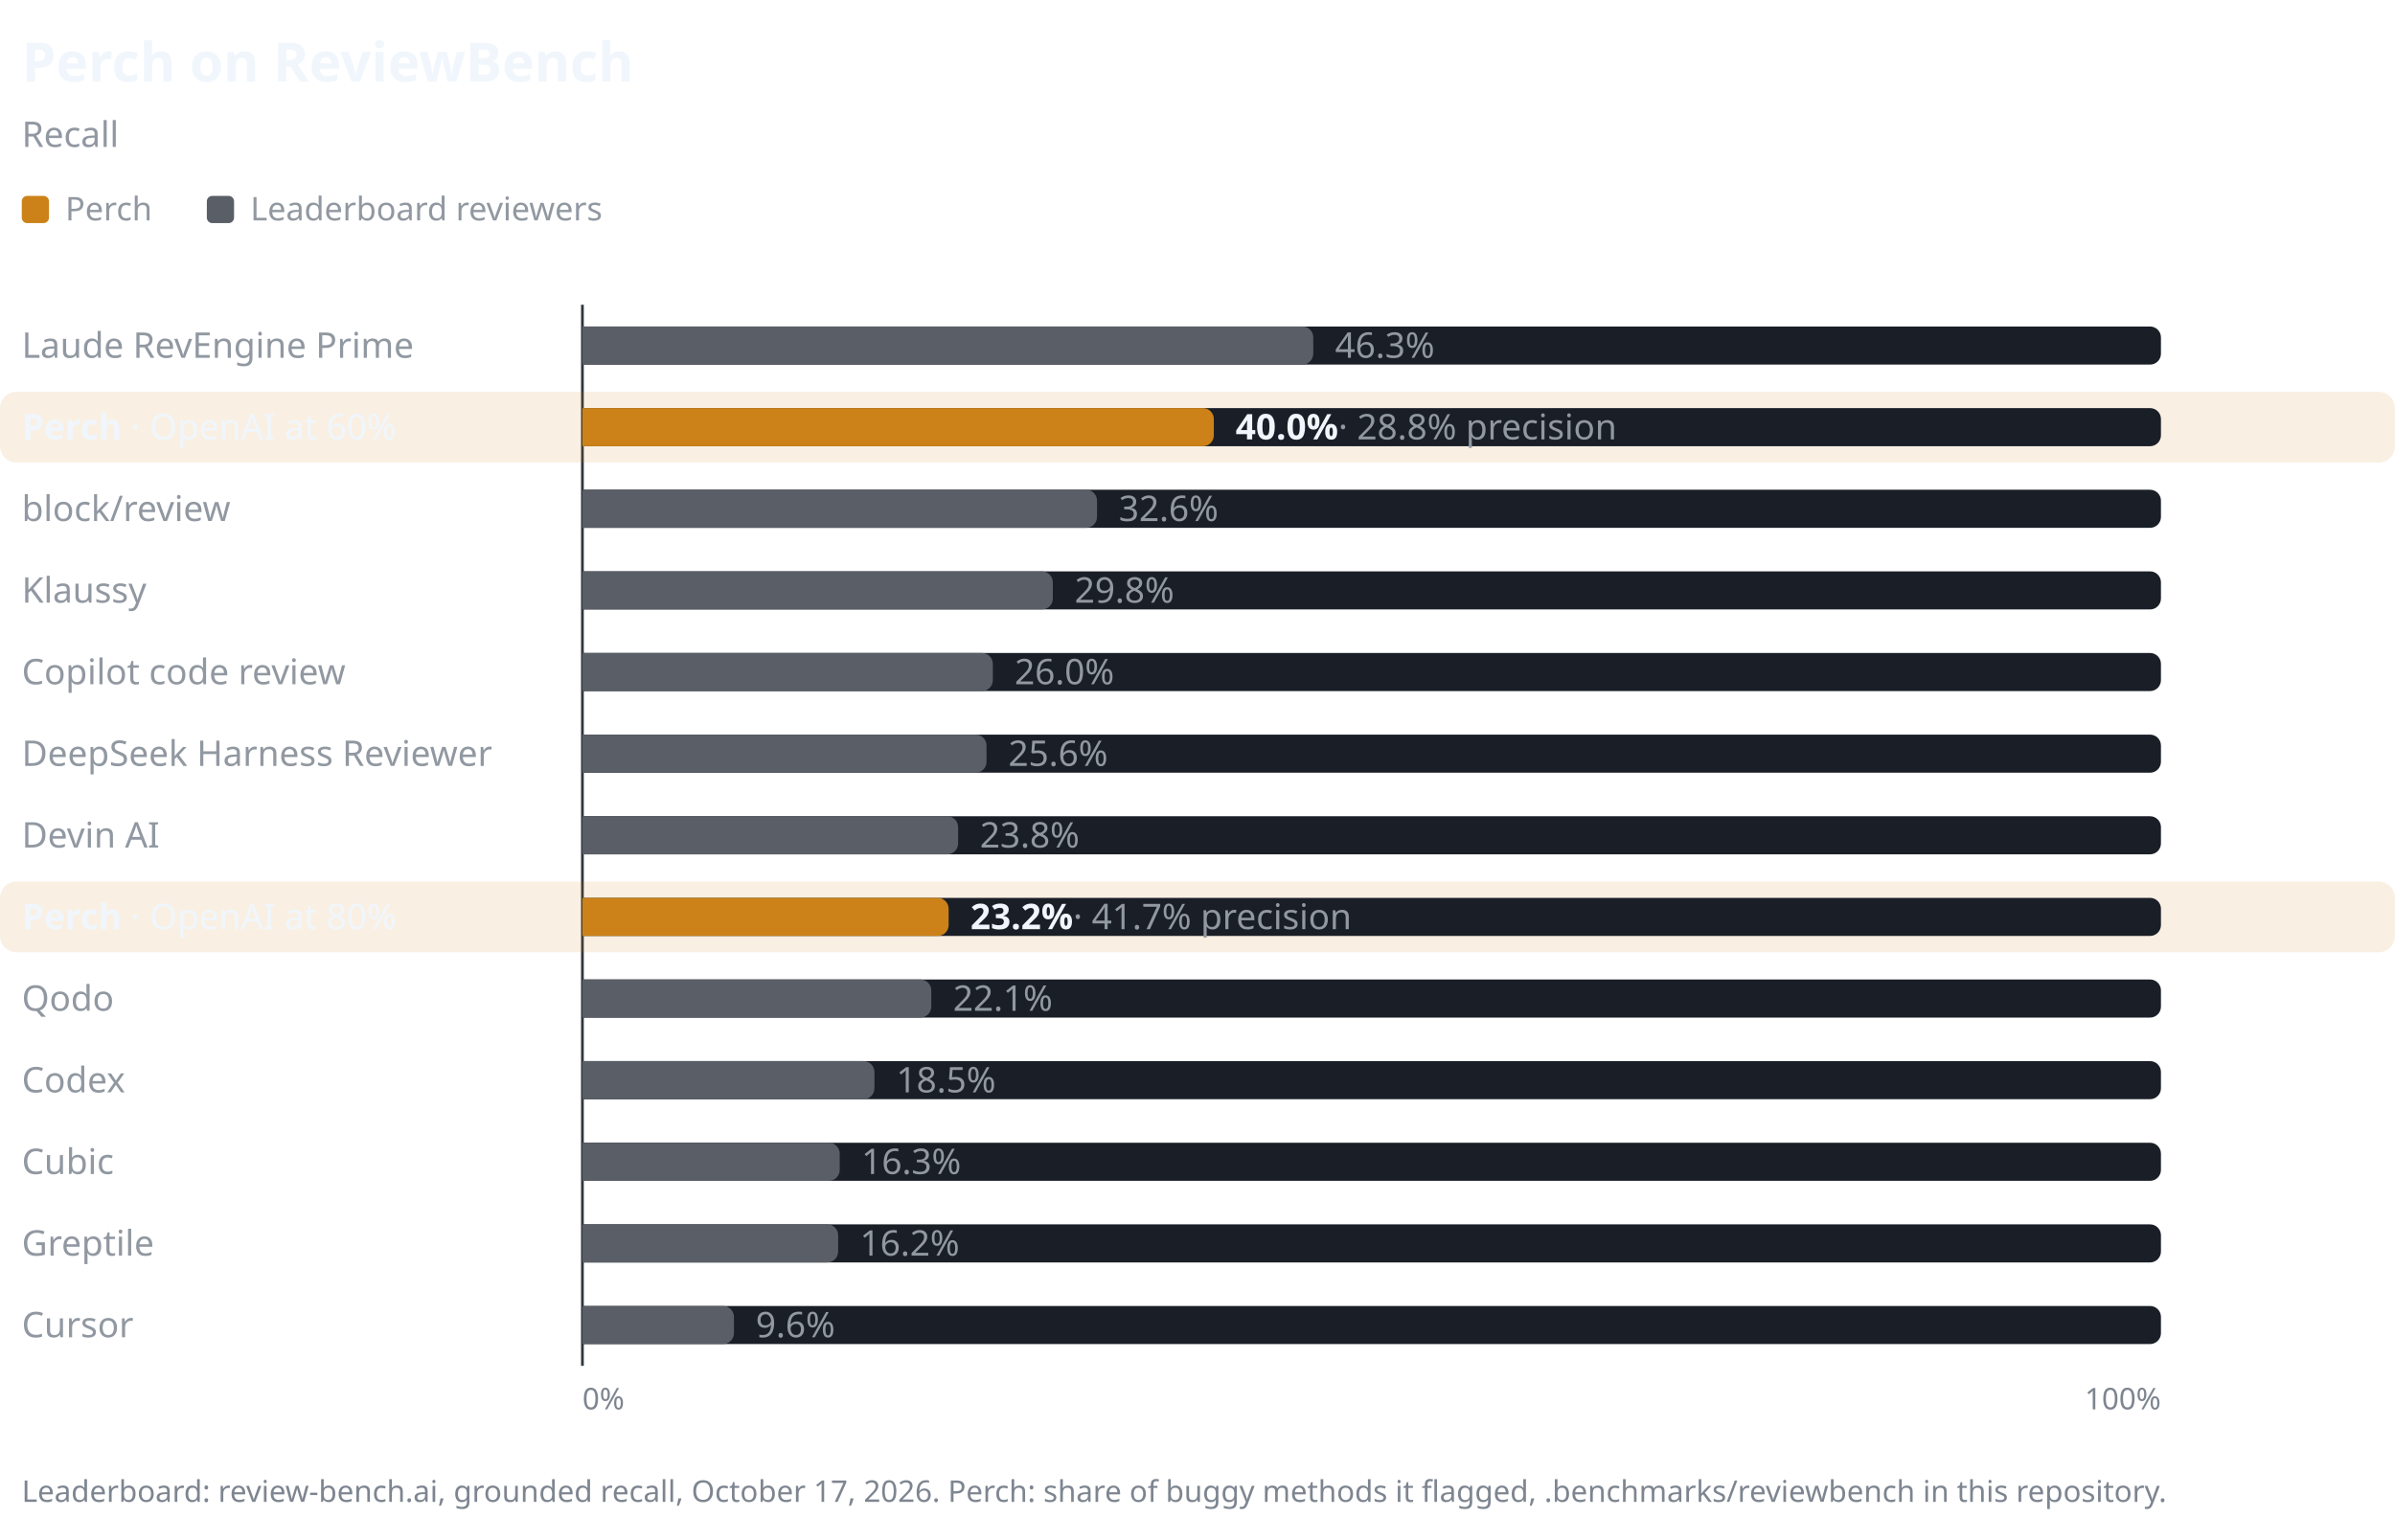
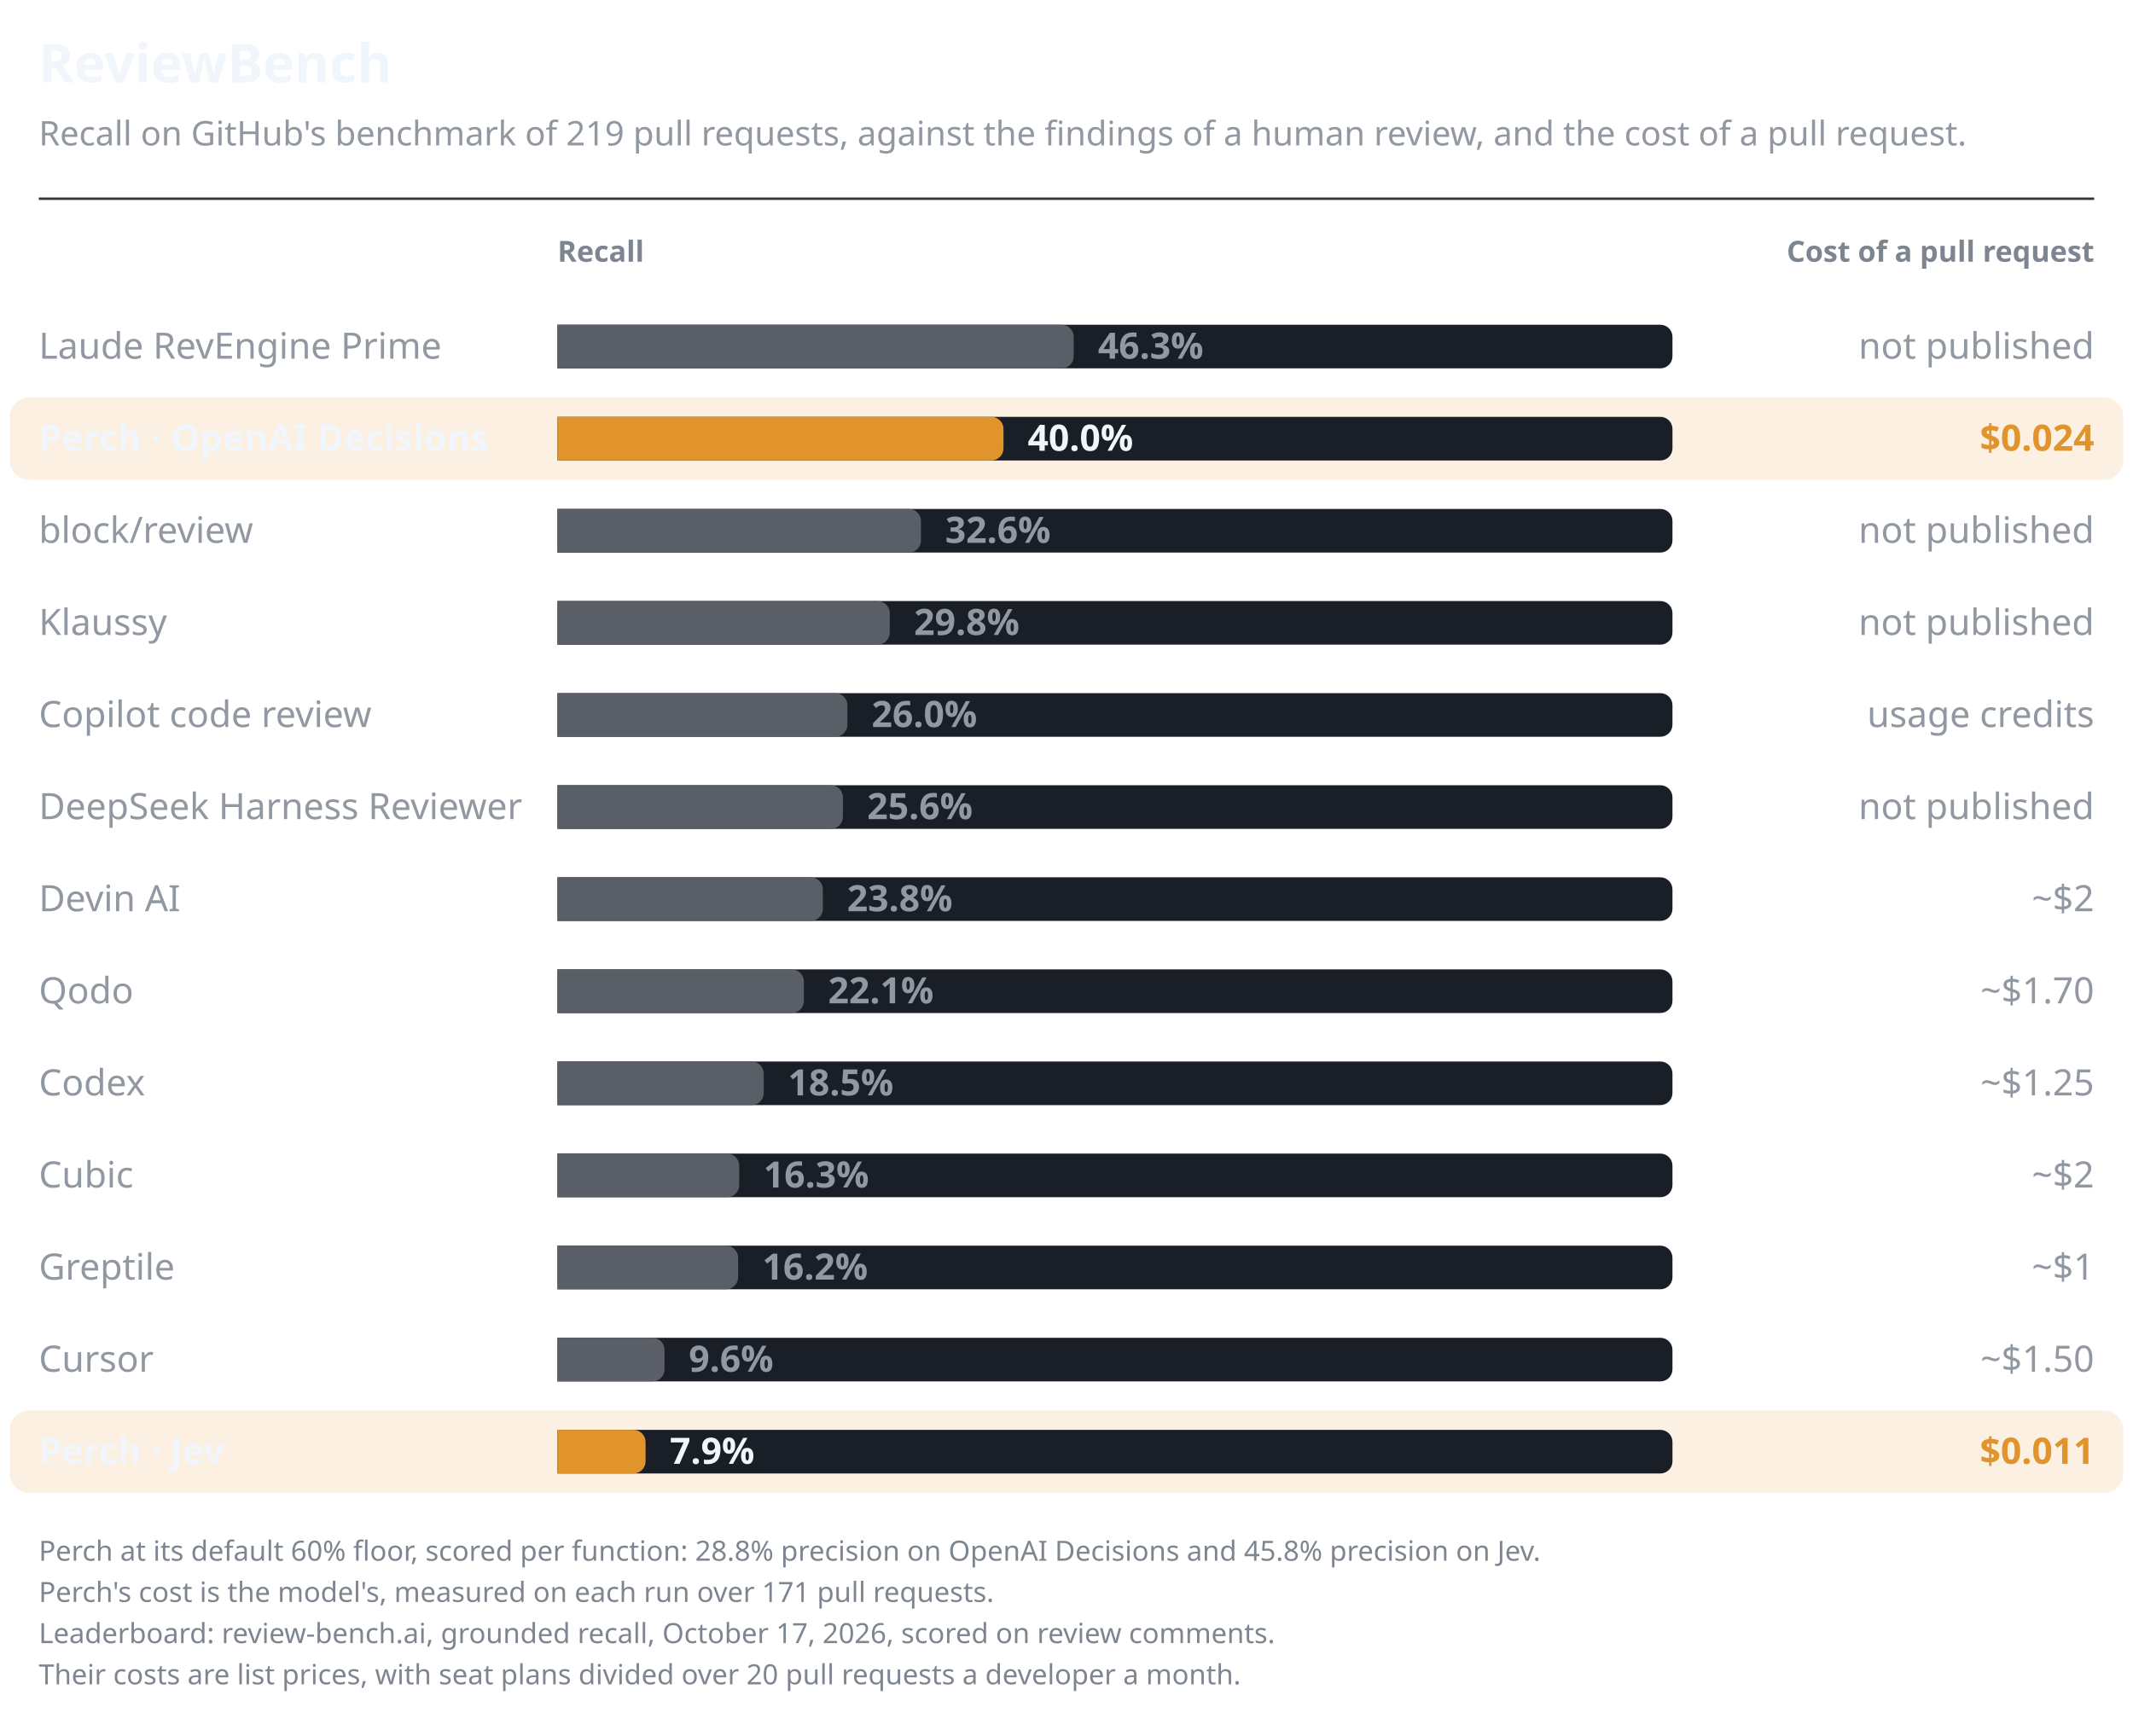
- <svg xmlns="http://www.w3.org/2000/svg" width="880" height="566" viewBox="0 0 880 566" role="img" aria-labelledby="title desc">
+ <svg xmlns="http://www.w3.org/2000/svg" width="880" height="716" viewBox="0 0 880 716" role="img" aria-labelledby="title desc">
  <style>text{font-family:-apple-system, BlinkMacSystemFont, 'Segoe UI', 'Noto Sans', Helvetica, Arial, sans-serif}.n{font-variant-numeric:tabular-nums}</style>
-   <text x="8" y="30" font-size="20" font-weight="600" fill="#f0f6fc">Perch on ReviewBench</text>
-   <text x="8" y="54" font-size="13" fill="#9198a1">Recall</text>
-   <rect x="8" y="72" width="10" height="10" rx="2" fill="#cc8218" />
-   <text x="24" y="81" font-size="12" fill="#9198a1">Perch</text>
-   <rect x="76" y="72" width="10" height="10" rx="2" fill="#5a5e66" />
-   <text x="92" y="81" font-size="12" fill="#9198a1">Leaderboard reviewers</text>
-   <line x1="214" y1="112" x2="214" y2="502" stroke="#30363d" stroke-width="1" />
-   <text class="n" x="214" y="518" font-size="11" fill="#7d8590">0%</text>
-   <text class="n" x="794" y="518" font-size="11" text-anchor="end" fill="#7d8590">100%</text>
-   <text x="8" y="131.5" font-size="13" fill="#9198a1">Laude RevEngine Prime</text>
-   <path d="M214,120h576a4,4 0 0 1 4,4v6a4,4 0 0 1 -4,4h-576z" fill="#1a1f27" />
-   <path d="M214,120h264.54a4,4 0 0 1 4,4v6a4,4 0 0 1 -4,4h-264.54z" fill="#5a5e66" />
-   <text class="n" x="490.54" y="131.5" font-size="13" fill="#9198a1">46.3%</text>
-   <rect x="0" y="144" width="880" height="26" rx="6" fill="#cc8218" fill-opacity="0.12" />
-   <text x="8" y="161.5" font-size="13" fill="#f0f6fc">
-     <tspan font-weight="600">Perch</tspan> · OpenAI at 60%</text>
-   <path d="M214,150h576a4,4 0 0 1 4,4v6a4,4 0 0 1 -4,4h-576z" fill="#1a1f27" />
-   <path d="M214,150h228a4,4 0 0 1 4,4v6a4,4 0 0 1 -4,4h-228z" fill="#cc8218" />
-   <text class="n" x="454" y="161.5" font-size="13" font-weight="600" fill="#f0f6fc">40.0%<tspan font-weight="400" fill="#9198a1"> · 28.8% precision</tspan>
-   </text>
-   <text x="8" y="191.5" font-size="13" fill="#9198a1">block/review</text>
-   <path d="M214,180h576a4,4 0 0 1 4,4v6a4,4 0 0 1 -4,4h-576z" fill="#1a1f27" />
-   <path d="M214,180h185.08a4,4 0 0 1 4,4v6a4,4 0 0 1 -4,4h-185.08z" fill="#5a5e66" />
-   <text class="n" x="411.08" y="191.5" font-size="13" fill="#9198a1">32.6%</text>
-   <text x="8" y="221.5" font-size="13" fill="#9198a1">Klaussy</text>
-   <path d="M214,210h576a4,4 0 0 1 4,4v6a4,4 0 0 1 -4,4h-576z" fill="#1a1f27" />
-   <path d="M214,210h168.84a4,4 0 0 1 4,4v6a4,4 0 0 1 -4,4h-168.84z" fill="#5a5e66" />
-   <text class="n" x="394.84" y="221.5" font-size="13" fill="#9198a1">29.8%</text>
-   <text x="8" y="251.5" font-size="13" fill="#9198a1">Copilot code review</text>
-   <path d="M214,240h576a4,4 0 0 1 4,4v6a4,4 0 0 1 -4,4h-576z" fill="#1a1f27" />
-   <path d="M214,240h146.8a4,4 0 0 1 4,4v6a4,4 0 0 1 -4,4h-146.8z" fill="#5a5e66" />
-   <text class="n" x="372.8" y="251.5" font-size="13" fill="#9198a1">26.0%</text>
-   <text x="8" y="281.5" font-size="13" fill="#9198a1">DeepSeek Harness Reviewer</text>
-   <path d="M214,270h576a4,4 0 0 1 4,4v6a4,4 0 0 1 -4,4h-576z" fill="#1a1f27" />
-   <path d="M214,270h144.48a4,4 0 0 1 4,4v6a4,4 0 0 1 -4,4h-144.48z" fill="#5a5e66" />
-   <text class="n" x="370.48" y="281.5" font-size="13" fill="#9198a1">25.6%</text>
-   <text x="8" y="311.5" font-size="13" fill="#9198a1">Devin AI</text>
-   <path d="M214,300h576a4,4 0 0 1 4,4v6a4,4 0 0 1 -4,4h-576z" fill="#1a1f27" />
-   <path d="M214,300h134.04a4,4 0 0 1 4,4v6a4,4 0 0 1 -4,4h-134.04z" fill="#5a5e66" />
-   <text class="n" x="360.04" y="311.5" font-size="13" fill="#9198a1">23.8%</text>
-   <rect x="0" y="324" width="880" height="26" rx="6" fill="#cc8218" fill-opacity="0.12" />
-   <text x="8" y="341.5" font-size="13" fill="#f0f6fc">
-     <tspan font-weight="600">Perch</tspan> · OpenAI at 80%</text>
-   <path d="M214,330h576a4,4 0 0 1 4,4v6a4,4 0 0 1 -4,4h-576z" fill="#1a1f27" />
-   <path d="M214,330h130.56a4,4 0 0 1 4,4v6a4,4 0 0 1 -4,4h-130.56z" fill="#cc8218" />
-   <text class="n" x="356.56" y="341.5" font-size="13" font-weight="600" fill="#f0f6fc">23.2%<tspan font-weight="400" fill="#9198a1"> · 41.7% precision</tspan>
-   </text>
-   <text x="8" y="371.5" font-size="13" fill="#9198a1">Qodo</text>
-   <path d="M214,360h576a4,4 0 0 1 4,4v6a4,4 0 0 1 -4,4h-576z" fill="#1a1f27" />
-   <path d="M214,360h124.18a4,4 0 0 1 4,4v6a4,4 0 0 1 -4,4h-124.18z" fill="#5a5e66" />
-   <text class="n" x="350.18" y="371.5" font-size="13" fill="#9198a1">22.1%</text>
-   <text x="8" y="401.5" font-size="13" fill="#9198a1">Codex</text>
-   <path d="M214,390h576a4,4 0 0 1 4,4v6a4,4 0 0 1 -4,4h-576z" fill="#1a1f27" />
-   <path d="M214,390h103.3a4,4 0 0 1 4,4v6a4,4 0 0 1 -4,4h-103.3z" fill="#5a5e66" />
-   <text class="n" x="329.3" y="401.5" font-size="13" fill="#9198a1">18.5%</text>
-   <text x="8" y="431.5" font-size="13" fill="#9198a1">Cubic</text>
-   <path d="M214,420h576a4,4 0 0 1 4,4v6a4,4 0 0 1 -4,4h-576z" fill="#1a1f27" />
-   <path d="M214,420h90.54a4,4 0 0 1 4,4v6a4,4 0 0 1 -4,4h-90.54z" fill="#5a5e66" />
-   <text class="n" x="316.54" y="431.5" font-size="13" fill="#9198a1">16.3%</text>
-   <text x="8" y="461.5" font-size="13" fill="#9198a1">Greptile</text>
-   <path d="M214,450h576a4,4 0 0 1 4,4v6a4,4 0 0 1 -4,4h-576z" fill="#1a1f27" />
-   <path d="M214,450h89.96a4,4 0 0 1 4,4v6a4,4 0 0 1 -4,4h-89.96z" fill="#5a5e66" />
-   <text class="n" x="315.96" y="461.5" font-size="13" fill="#9198a1">16.2%</text>
-   <text x="8" y="491.5" font-size="13" fill="#9198a1">Cursor</text>
-   <path d="M214,480h576a4,4 0 0 1 4,4v6a4,4 0 0 1 -4,4h-576z" fill="#1a1f27" />
-   <path d="M214,480h51.68a4,4 0 0 1 4,4v6a4,4 0 0 1 -4,4h-51.68z" fill="#5a5e66" />
-   <text class="n" x="277.68" y="491.5" font-size="13" fill="#9198a1">9.6%</text>
-   <text x="8" y="552" font-size="11" fill="#7d8590">Leaderboard: review-bench.ai, grounded recall, October 17, 2026. Perch: share of buggy methods it flagged, .benchmarks/reviewbench in this repository.</text>
+   <text x="16" y="34" font-size="22" font-weight="700" fill="#f0f6fc">ReviewBench</text>
+   <text x="16" y="60" font-size="14" fill="#9198a1">Recall on GitHub's benchmark of 219 pull requests, against the findings of a human review, and the cost of a pull request.</text>
+   <line x1="16" y1="82" x2="864" y2="82" stroke="#30363d" stroke-width="1" />
+   <text x="230" y="108" font-size="12" font-weight="600" fill="#7d8590">Recall</text>
+   <text x="864" y="108" font-size="12" font-weight="600" text-anchor="end" fill="#7d8590">Cost of a pull request</text>
+   <text x="16" y="148" font-size="15" fill="#9198a1">Laude RevEngine Prime</text>
+   <path d="M230,134h455a5,5 0 0 1 5,5v8a5,5 0 0 1 -5,5h-455z" fill="#1a1f27" />
+   <path d="M230,134h207.98a5,5 0 0 1 5,5v8a5,5 0 0 1 -5,5h-207.98z" fill="#5a5e66" />
+   <text class="n" x="452.98" y="148" font-size="15" font-weight="600" fill="#9198a1">46.3%</text>
+   <text class="n" x="864" y="148" font-size="15" text-anchor="end" font-weight="400" fill="#9198a1">not published</text>
+   <rect x="4" y="164" width="872" height="34" rx="8" fill="#e0942b" fill-opacity="0.14" />
+   <text x="16" y="186" font-size="15" font-weight="700" fill="#f0f6fc">Perch · OpenAI Decisions</text>
+   <path d="M230,172h455a5,5 0 0 1 5,5v8a5,5 0 0 1 -5,5h-455z" fill="#1a1f27" />
+   <path d="M230,172h179a5,5 0 0 1 5,5v8a5,5 0 0 1 -5,5h-179z" fill="#e0942b" />
+   <text class="n" x="424" y="186" font-size="15" font-weight="700" fill="#f0f6fc">40.0%</text>
+   <text class="n" x="864" y="186" font-size="15" text-anchor="end" font-weight="700" fill="#e0942b">$0.024</text>
+   <text x="16" y="224" font-size="15" fill="#9198a1">block/review</text>
+   <path d="M230,210h455a5,5 0 0 1 5,5v8a5,5 0 0 1 -5,5h-455z" fill="#1a1f27" />
+   <path d="M230,210h144.96a5,5 0 0 1 5,5v8a5,5 0 0 1 -5,5h-144.96z" fill="#5a5e66" />
+   <text class="n" x="389.96" y="224" font-size="15" font-weight="600" fill="#9198a1">32.6%</text>
+   <text class="n" x="864" y="224" font-size="15" text-anchor="end" font-weight="400" fill="#9198a1">not published</text>
+   <text x="16" y="262" font-size="15" fill="#9198a1">Klaussy</text>
+   <path d="M230,248h455a5,5 0 0 1 5,5v8a5,5 0 0 1 -5,5h-455z" fill="#1a1f27" />
+   <path d="M230,248h132.08a5,5 0 0 1 5,5v8a5,5 0 0 1 -5,5h-132.08z" fill="#5a5e66" />
+   <text class="n" x="377.08" y="262" font-size="15" font-weight="600" fill="#9198a1">29.8%</text>
+   <text class="n" x="864" y="262" font-size="15" text-anchor="end" font-weight="400" fill="#9198a1">not published</text>
+   <text x="16" y="300" font-size="15" fill="#9198a1">Copilot code review</text>
+   <path d="M230,286h455a5,5 0 0 1 5,5v8a5,5 0 0 1 -5,5h-455z" fill="#1a1f27" />
+   <path d="M230,286h114.6a5,5 0 0 1 5,5v8a5,5 0 0 1 -5,5h-114.6z" fill="#5a5e66" />
+   <text class="n" x="359.6" y="300" font-size="15" font-weight="600" fill="#9198a1">26.0%</text>
+   <text class="n" x="864" y="300" font-size="15" text-anchor="end" font-weight="400" fill="#9198a1">usage credits</text>
+   <text x="16" y="338" font-size="15" fill="#9198a1">DeepSeek Harness Reviewer</text>
+   <path d="M230,324h455a5,5 0 0 1 5,5v8a5,5 0 0 1 -5,5h-455z" fill="#1a1f27" />
+   <path d="M230,324h112.76a5,5 0 0 1 5,5v8a5,5 0 0 1 -5,5h-112.76z" fill="#5a5e66" />
+   <text class="n" x="357.76" y="338" font-size="15" font-weight="600" fill="#9198a1">25.6%</text>
+   <text class="n" x="864" y="338" font-size="15" text-anchor="end" font-weight="400" fill="#9198a1">not published</text>
+   <text x="16" y="376" font-size="15" fill="#9198a1">Devin AI</text>
+   <path d="M230,362h455a5,5 0 0 1 5,5v8a5,5 0 0 1 -5,5h-455z" fill="#1a1f27" />
+   <path d="M230,362h104.48a5,5 0 0 1 5,5v8a5,5 0 0 1 -5,5h-104.48z" fill="#5a5e66" />
+   <text class="n" x="349.48" y="376" font-size="15" font-weight="600" fill="#9198a1">23.8%</text>
+   <text class="n" x="864" y="376" font-size="15" text-anchor="end" font-weight="400" fill="#9198a1">~$2</text>
+   <text x="16" y="414" font-size="15" fill="#9198a1">Qodo</text>
+   <path d="M230,400h455a5,5 0 0 1 5,5v8a5,5 0 0 1 -5,5h-455z" fill="#1a1f27" />
+   <path d="M230,400h96.66a5,5 0 0 1 5,5v8a5,5 0 0 1 -5,5h-96.66z" fill="#5a5e66" />
+   <text class="n" x="341.66" y="414" font-size="15" font-weight="600" fill="#9198a1">22.1%</text>
+   <text class="n" x="864" y="414" font-size="15" text-anchor="end" font-weight="400" fill="#9198a1">~$1.70</text>
+   <text x="16" y="452" font-size="15" fill="#9198a1">Codex</text>
+   <path d="M230,438h455a5,5 0 0 1 5,5v8a5,5 0 0 1 -5,5h-455z" fill="#1a1f27" />
+   <path d="M230,438h80.1a5,5 0 0 1 5,5v8a5,5 0 0 1 -5,5h-80.1z" fill="#5a5e66" />
+   <text class="n" x="325.1" y="452" font-size="15" font-weight="600" fill="#9198a1">18.5%</text>
+   <text class="n" x="864" y="452" font-size="15" text-anchor="end" font-weight="400" fill="#9198a1">~$1.25</text>
+   <text x="16" y="490" font-size="15" fill="#9198a1">Cubic</text>
+   <path d="M230,476h455a5,5 0 0 1 5,5v8a5,5 0 0 1 -5,5h-455z" fill="#1a1f27" />
+   <path d="M230,476h69.98a5,5 0 0 1 5,5v8a5,5 0 0 1 -5,5h-69.98z" fill="#5a5e66" />
+   <text class="n" x="314.98" y="490" font-size="15" font-weight="600" fill="#9198a1">16.3%</text>
+   <text class="n" x="864" y="490" font-size="15" text-anchor="end" font-weight="400" fill="#9198a1">~$2</text>
+   <text x="16" y="528" font-size="15" fill="#9198a1">Greptile</text>
+   <path d="M230,514h455a5,5 0 0 1 5,5v8a5,5 0 0 1 -5,5h-455z" fill="#1a1f27" />
+   <path d="M230,514h69.52a5,5 0 0 1 5,5v8a5,5 0 0 1 -5,5h-69.52z" fill="#5a5e66" />
+   <text class="n" x="314.52" y="528" font-size="15" font-weight="600" fill="#9198a1">16.2%</text>
+   <text class="n" x="864" y="528" font-size="15" text-anchor="end" font-weight="400" fill="#9198a1">~$1</text>
+   <text x="16" y="566" font-size="15" fill="#9198a1">Cursor</text>
+   <path d="M230,552h455a5,5 0 0 1 5,5v8a5,5 0 0 1 -5,5h-455z" fill="#1a1f27" />
+   <path d="M230,552h39.16a5,5 0 0 1 5,5v8a5,5 0 0 1 -5,5h-39.16z" fill="#5a5e66" />
+   <text class="n" x="284.16" y="566" font-size="15" font-weight="600" fill="#9198a1">9.6%</text>
+   <text class="n" x="864" y="566" font-size="15" text-anchor="end" font-weight="400" fill="#9198a1">~$1.50</text>
+   <rect x="4" y="582" width="872" height="34" rx="8" fill="#e0942b" fill-opacity="0.14" />
+   <text x="16" y="604" font-size="15" font-weight="700" fill="#f0f6fc">Perch · Jev</text>
+   <path d="M230,590h455a5,5 0 0 1 5,5v8a5,5 0 0 1 -5,5h-455z" fill="#1a1f27" />
+   <path d="M230,590h31.34a5,5 0 0 1 5,5v8a5,5 0 0 1 -5,5h-31.34z" fill="#e0942b" />
+   <text class="n" x="276.34" y="604" font-size="15" font-weight="700" fill="#f0f6fc">7.9%</text>
+   <text class="n" x="864" y="604" font-size="15" text-anchor="end" font-weight="700" fill="#e0942b">$0.011</text>
+   <text x="16" y="644" font-size="11.5" fill="#7d8590">Perch at its default 60% floor, scored per function: 28.8% precision on OpenAI Decisions and 45.8% precision on Jev.</text>
+   <text x="16" y="661" font-size="11.5" fill="#7d8590">Perch's cost is the model's, measured on each run over 171 pull requests.</text>
+   <text x="16" y="678" font-size="11.5" fill="#7d8590">Leaderboard: review-bench.ai, grounded recall, October 17, 2026, scored on review comments.</text>
+   <text x="16" y="695" font-size="11.5" fill="#7d8590">Their costs are list prices, with seat plans divided over 20 pull requests a developer a month.</text>
</svg>
